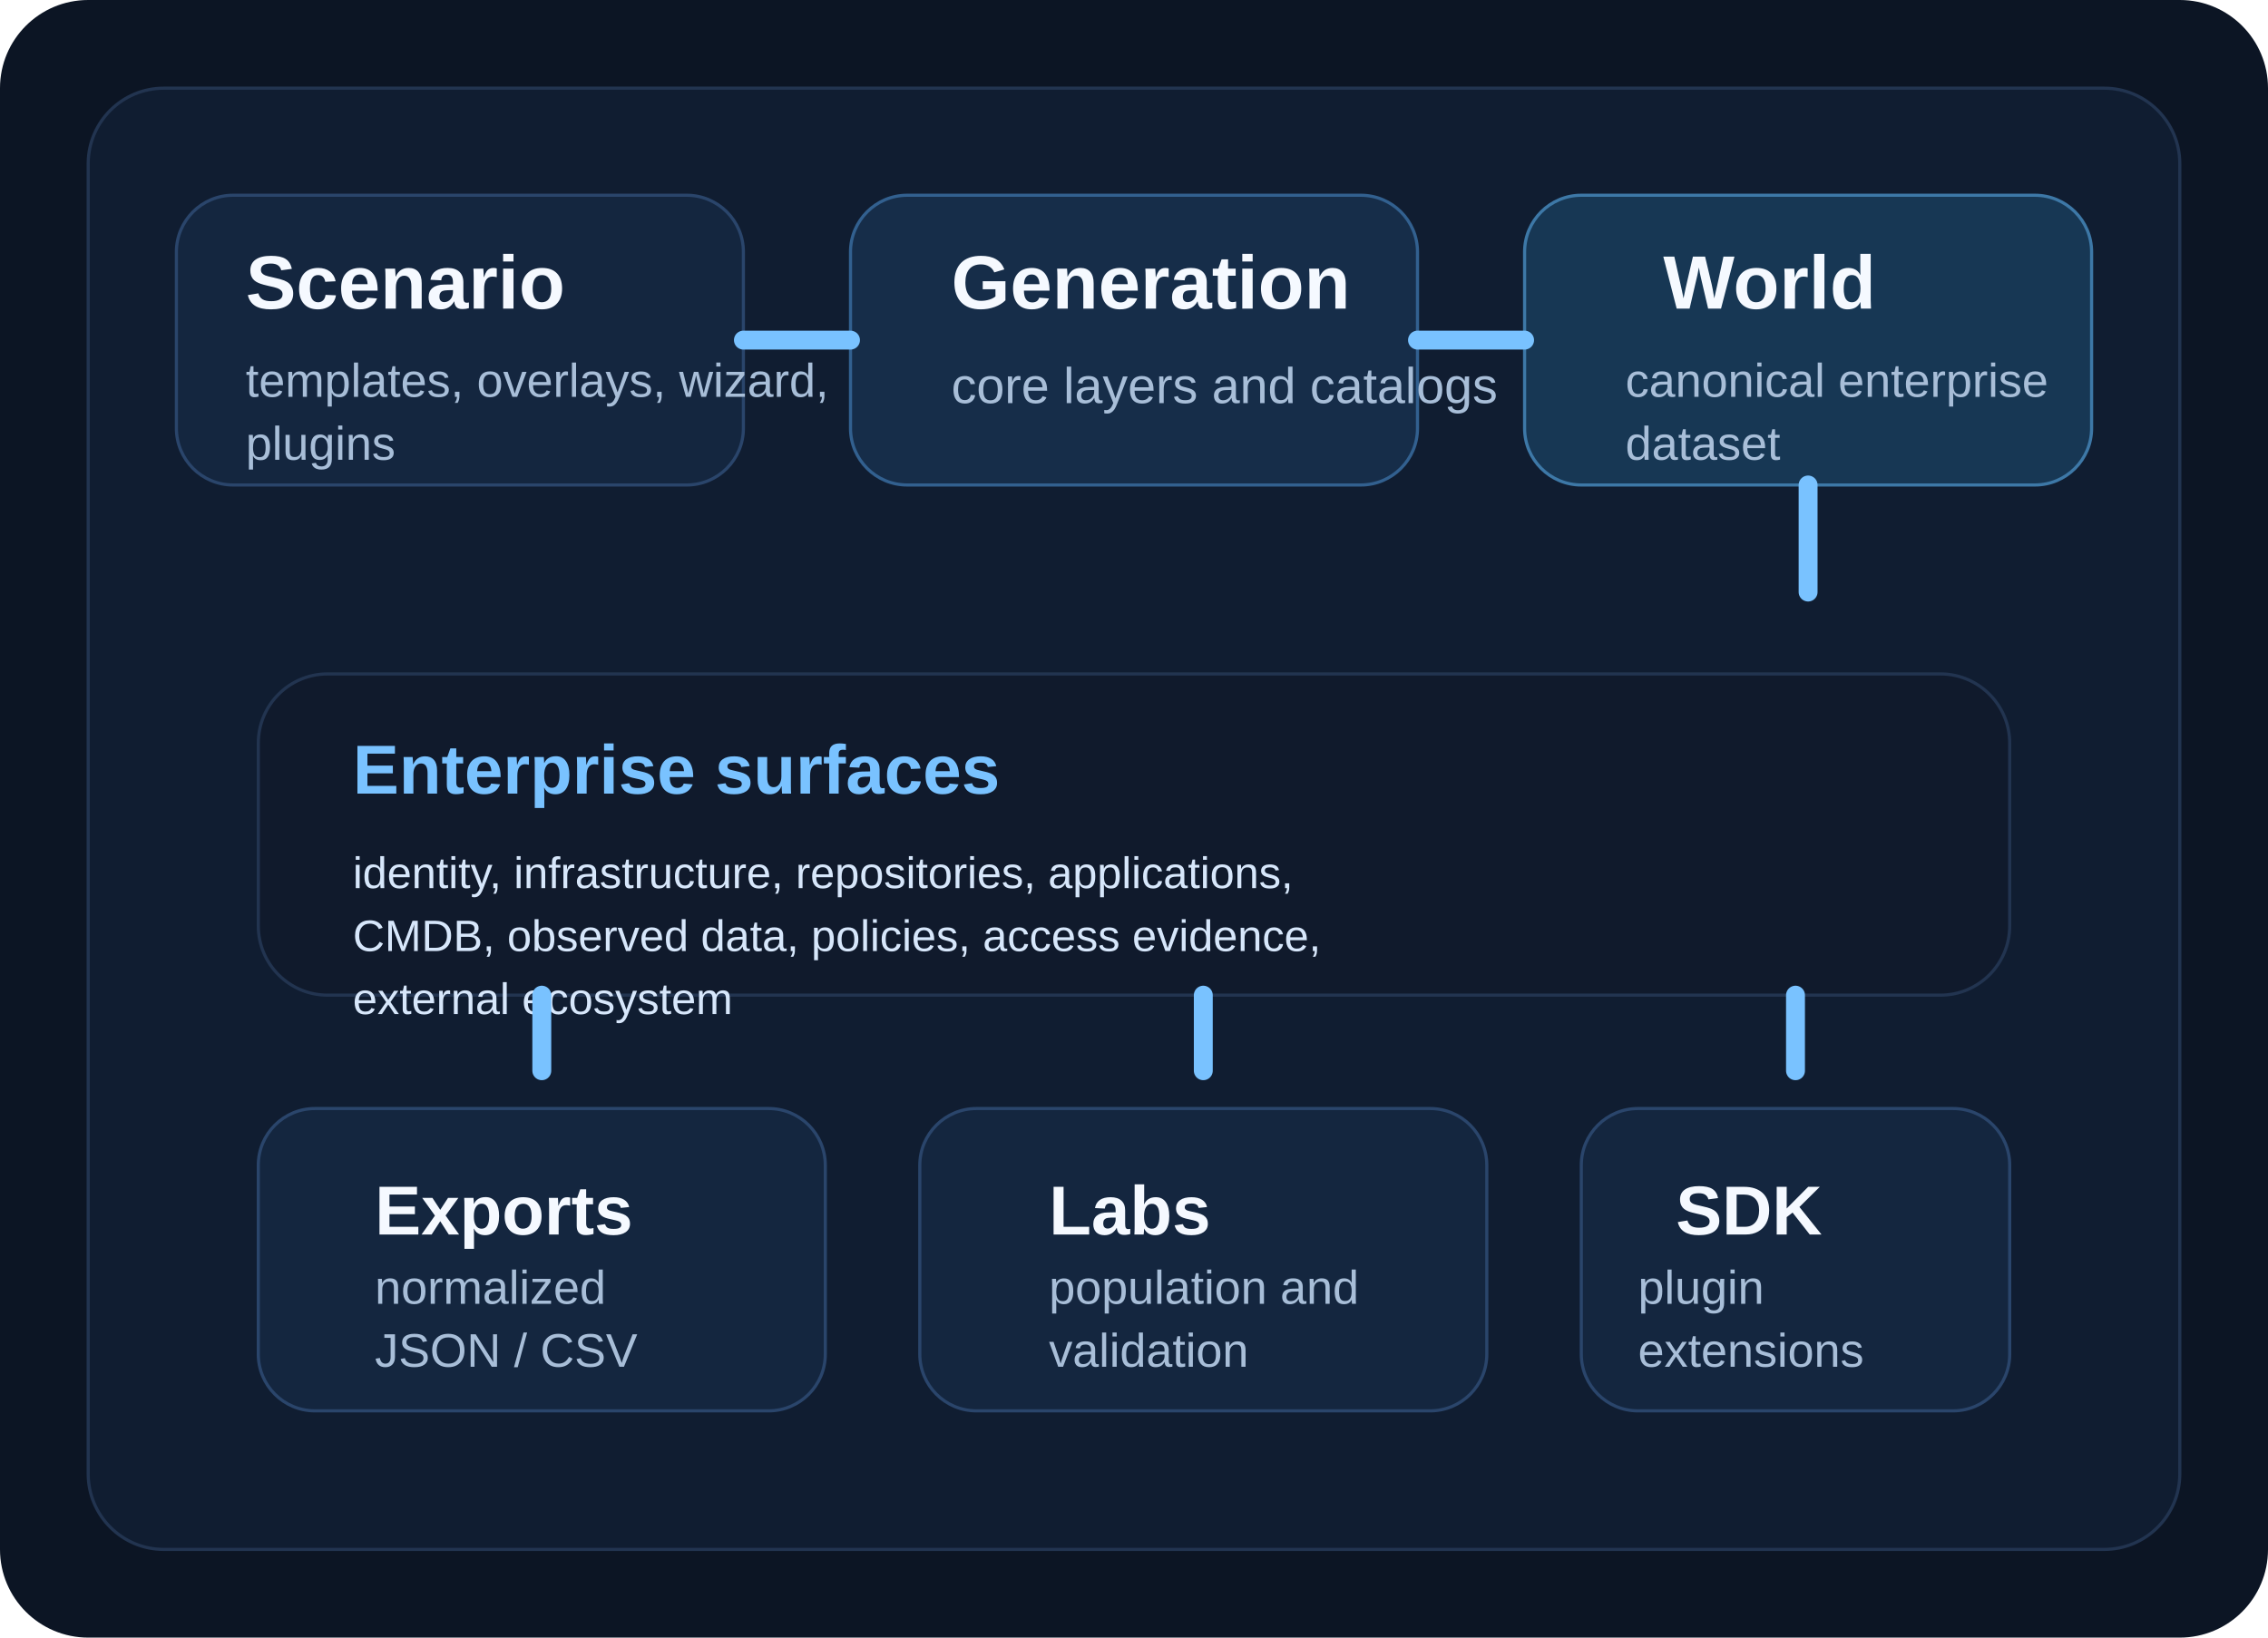
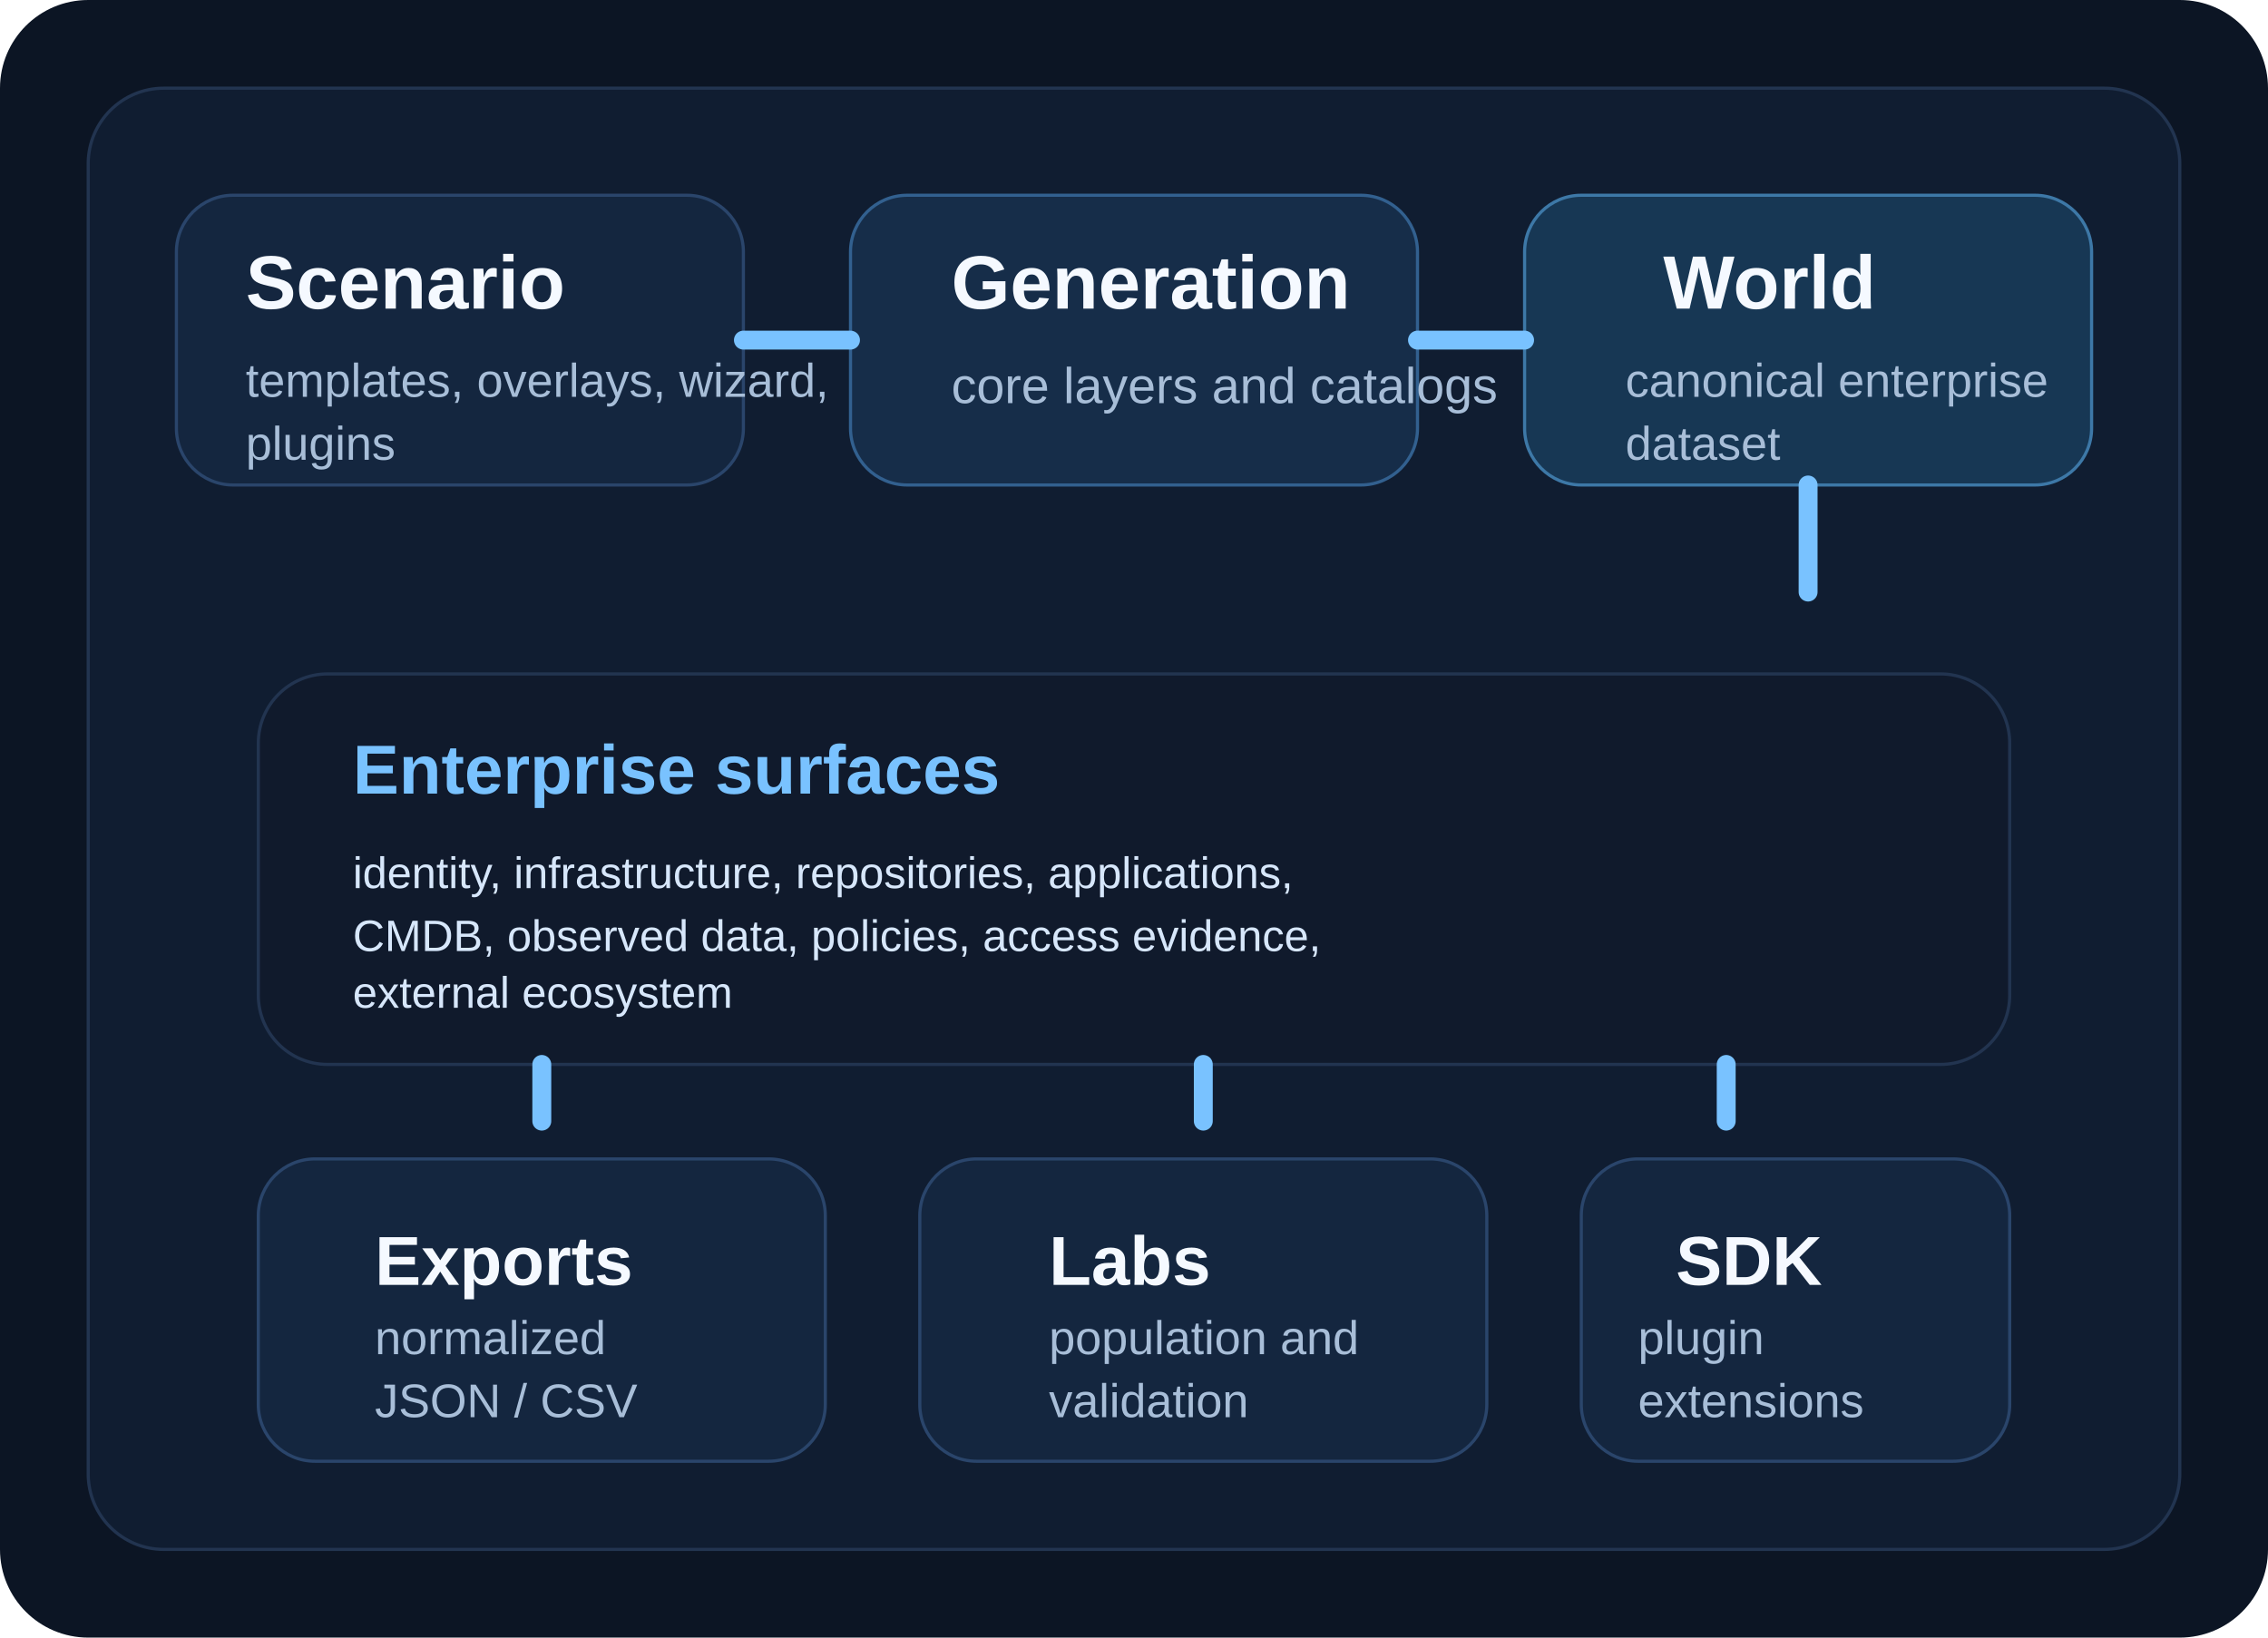
<svg xmlns="http://www.w3.org/2000/svg" width="720" height="520" viewBox="0 0 720 520" fill="none">
  <rect width="720" height="520" rx="28" fill="#0C1524" />
  <rect x="28" y="28" width="664" height="464" rx="24" fill="#101D31" stroke="#223450" />
  <rect x="56" y="62" width="180" height="92" rx="18" fill="#14263F" stroke="#2A456B" />
  <text x="78" y="98" fill="#F5F9FF" font-size="24" font-family="Segoe UI, Arial, sans-serif" font-weight="700">Scenario</text>
  <text fill="#A8BED8" font-size="15" font-family="Segoe UI, Arial, sans-serif">
    <tspan x="78" y="126">templates, overlays, wizard,</tspan>
    <tspan x="78" y="146">plugins</tspan>
  </text>
  <rect x="270" y="62" width="180" height="92" rx="18" fill="#162D49" stroke="#32608F" />
  <text x="302" y="98" fill="#F5F9FF" font-size="24" font-family="Segoe UI, Arial, sans-serif" font-weight="700">Generation</text>
  <text x="302" y="128" fill="#A8BED8" font-size="16" font-family="Segoe UI, Arial, sans-serif">core layers and catalogs</text>
  <rect x="484" y="62" width="180" height="92" rx="18" fill="#173754" stroke="#3D78A7" />
  <text x="528" y="98" fill="#F5F9FF" font-size="24" font-family="Segoe UI, Arial, sans-serif" font-weight="700">World</text>
  <text fill="#A8BED8" font-size="15" font-family="Segoe UI, Arial, sans-serif">
    <tspan x="516" y="126">canonical enterprise</tspan>
    <tspan x="516" y="146">dataset</tspan>
  </text>
-   <rect x="82" y="214" width="556" height="102" rx="22" fill="#101A2C" stroke="#223450" />
+   <rect x="82" y="214" width="556" height="124" rx="22" fill="#101A2C" stroke="#223450" />
  <text x="112" y="252" fill="#79C2FF" font-size="22" font-family="Segoe UI, Arial, sans-serif" font-weight="700">Enterprise surfaces</text>
  <text fill="#D7E7FB" font-size="14" font-family="Segoe UI, Arial, sans-serif">
    <tspan x="112" y="282">identity, infrastructure, repositories, applications,</tspan>
    <tspan x="112" y="302">CMDB, observed data, policies, access evidence,</tspan>
-     <tspan x="112" y="322">external ecosystem</tspan>
+     <tspan x="112" y="320">external ecosystem</tspan>
  </text>
-   <rect x="82" y="352" width="180" height="96" rx="18" fill="#14263F" stroke="#2A456B" />
-   <text x="119" y="392" fill="#F5F9FF" font-size="22" font-family="Segoe UI, Arial, sans-serif" font-weight="700">Exports</text>
+   <rect x="82" y="368" width="180" height="96" rx="18" fill="#14263F" stroke="#2A456B" />
+   <text x="119" y="408" fill="#F5F9FF" font-size="22" font-family="Segoe UI, Arial, sans-serif" font-weight="700">Exports</text>
  <text fill="#A8BED8" font-size="15" font-family="Segoe UI, Arial, sans-serif">
-     <tspan x="119" y="414">normalized</tspan>
-     <tspan x="119" y="434">JSON / CSV</tspan>
+     <tspan x="119" y="430">normalized</tspan>
+     <tspan x="119" y="450">JSON / CSV</tspan>
  </text>
-   <rect x="292" y="352" width="180" height="96" rx="18" fill="#14263F" stroke="#2A456B" />
-   <text x="333" y="392" fill="#F5F9FF" font-size="22" font-family="Segoe UI, Arial, sans-serif" font-weight="700">Labs</text>
+   <rect x="292" y="368" width="180" height="96" rx="18" fill="#14263F" stroke="#2A456B" />
+   <text x="333" y="408" fill="#F5F9FF" font-size="22" font-family="Segoe UI, Arial, sans-serif" font-weight="700">Labs</text>
  <text fill="#A8BED8" font-size="15" font-family="Segoe UI, Arial, sans-serif">
-     <tspan x="333" y="414">population and</tspan>
-     <tspan x="333" y="434">validation</tspan>
+     <tspan x="333" y="430">population and</tspan>
+     <tspan x="333" y="450">validation</tspan>
  </text>
-   <rect x="502" y="352" width="136" height="96" rx="18" fill="#14263F" stroke="#2A456B" />
-   <text x="532" y="392" fill="#F5F9FF" font-size="22" font-family="Segoe UI, Arial, sans-serif" font-weight="700">SDK</text>
+   <rect x="502" y="368" width="136" height="96" rx="18" fill="#14263F" stroke="#2A456B" />
+   <text x="532" y="408" fill="#F5F9FF" font-size="22" font-family="Segoe UI, Arial, sans-serif" font-weight="700">SDK</text>
  <text fill="#A8BED8" font-size="15" font-family="Segoe UI, Arial, sans-serif">
-     <tspan x="520" y="414">plugin</tspan>
-     <tspan x="520" y="434">extensions</tspan>
+     <tspan x="520" y="430">plugin</tspan>
+     <tspan x="520" y="450">extensions</tspan>
  </text>
  <path d="M236 108H270" stroke="#79C2FF" stroke-width="6" stroke-linecap="round" />
  <path d="M450 108H484" stroke="#79C2FF" stroke-width="6" stroke-linecap="round" />
  <path d="M574 154V188" stroke="#79C2FF" stroke-width="6" stroke-linecap="round" />
-   <path d="M172 316V340" stroke="#79C2FF" stroke-width="6" stroke-linecap="round" />
-   <path d="M382 316V340" stroke="#79C2FF" stroke-width="6" stroke-linecap="round" />
-   <path d="M570 316V340" stroke="#79C2FF" stroke-width="6" stroke-linecap="round" />
+   <path d="M172 338V356" stroke="#79C2FF" stroke-width="6" stroke-linecap="round" />
+   <path d="M382 338V356" stroke="#79C2FF" stroke-width="6" stroke-linecap="round" />
+   <path d="M548 338V356" stroke="#79C2FF" stroke-width="6" stroke-linecap="round" />
</svg>
